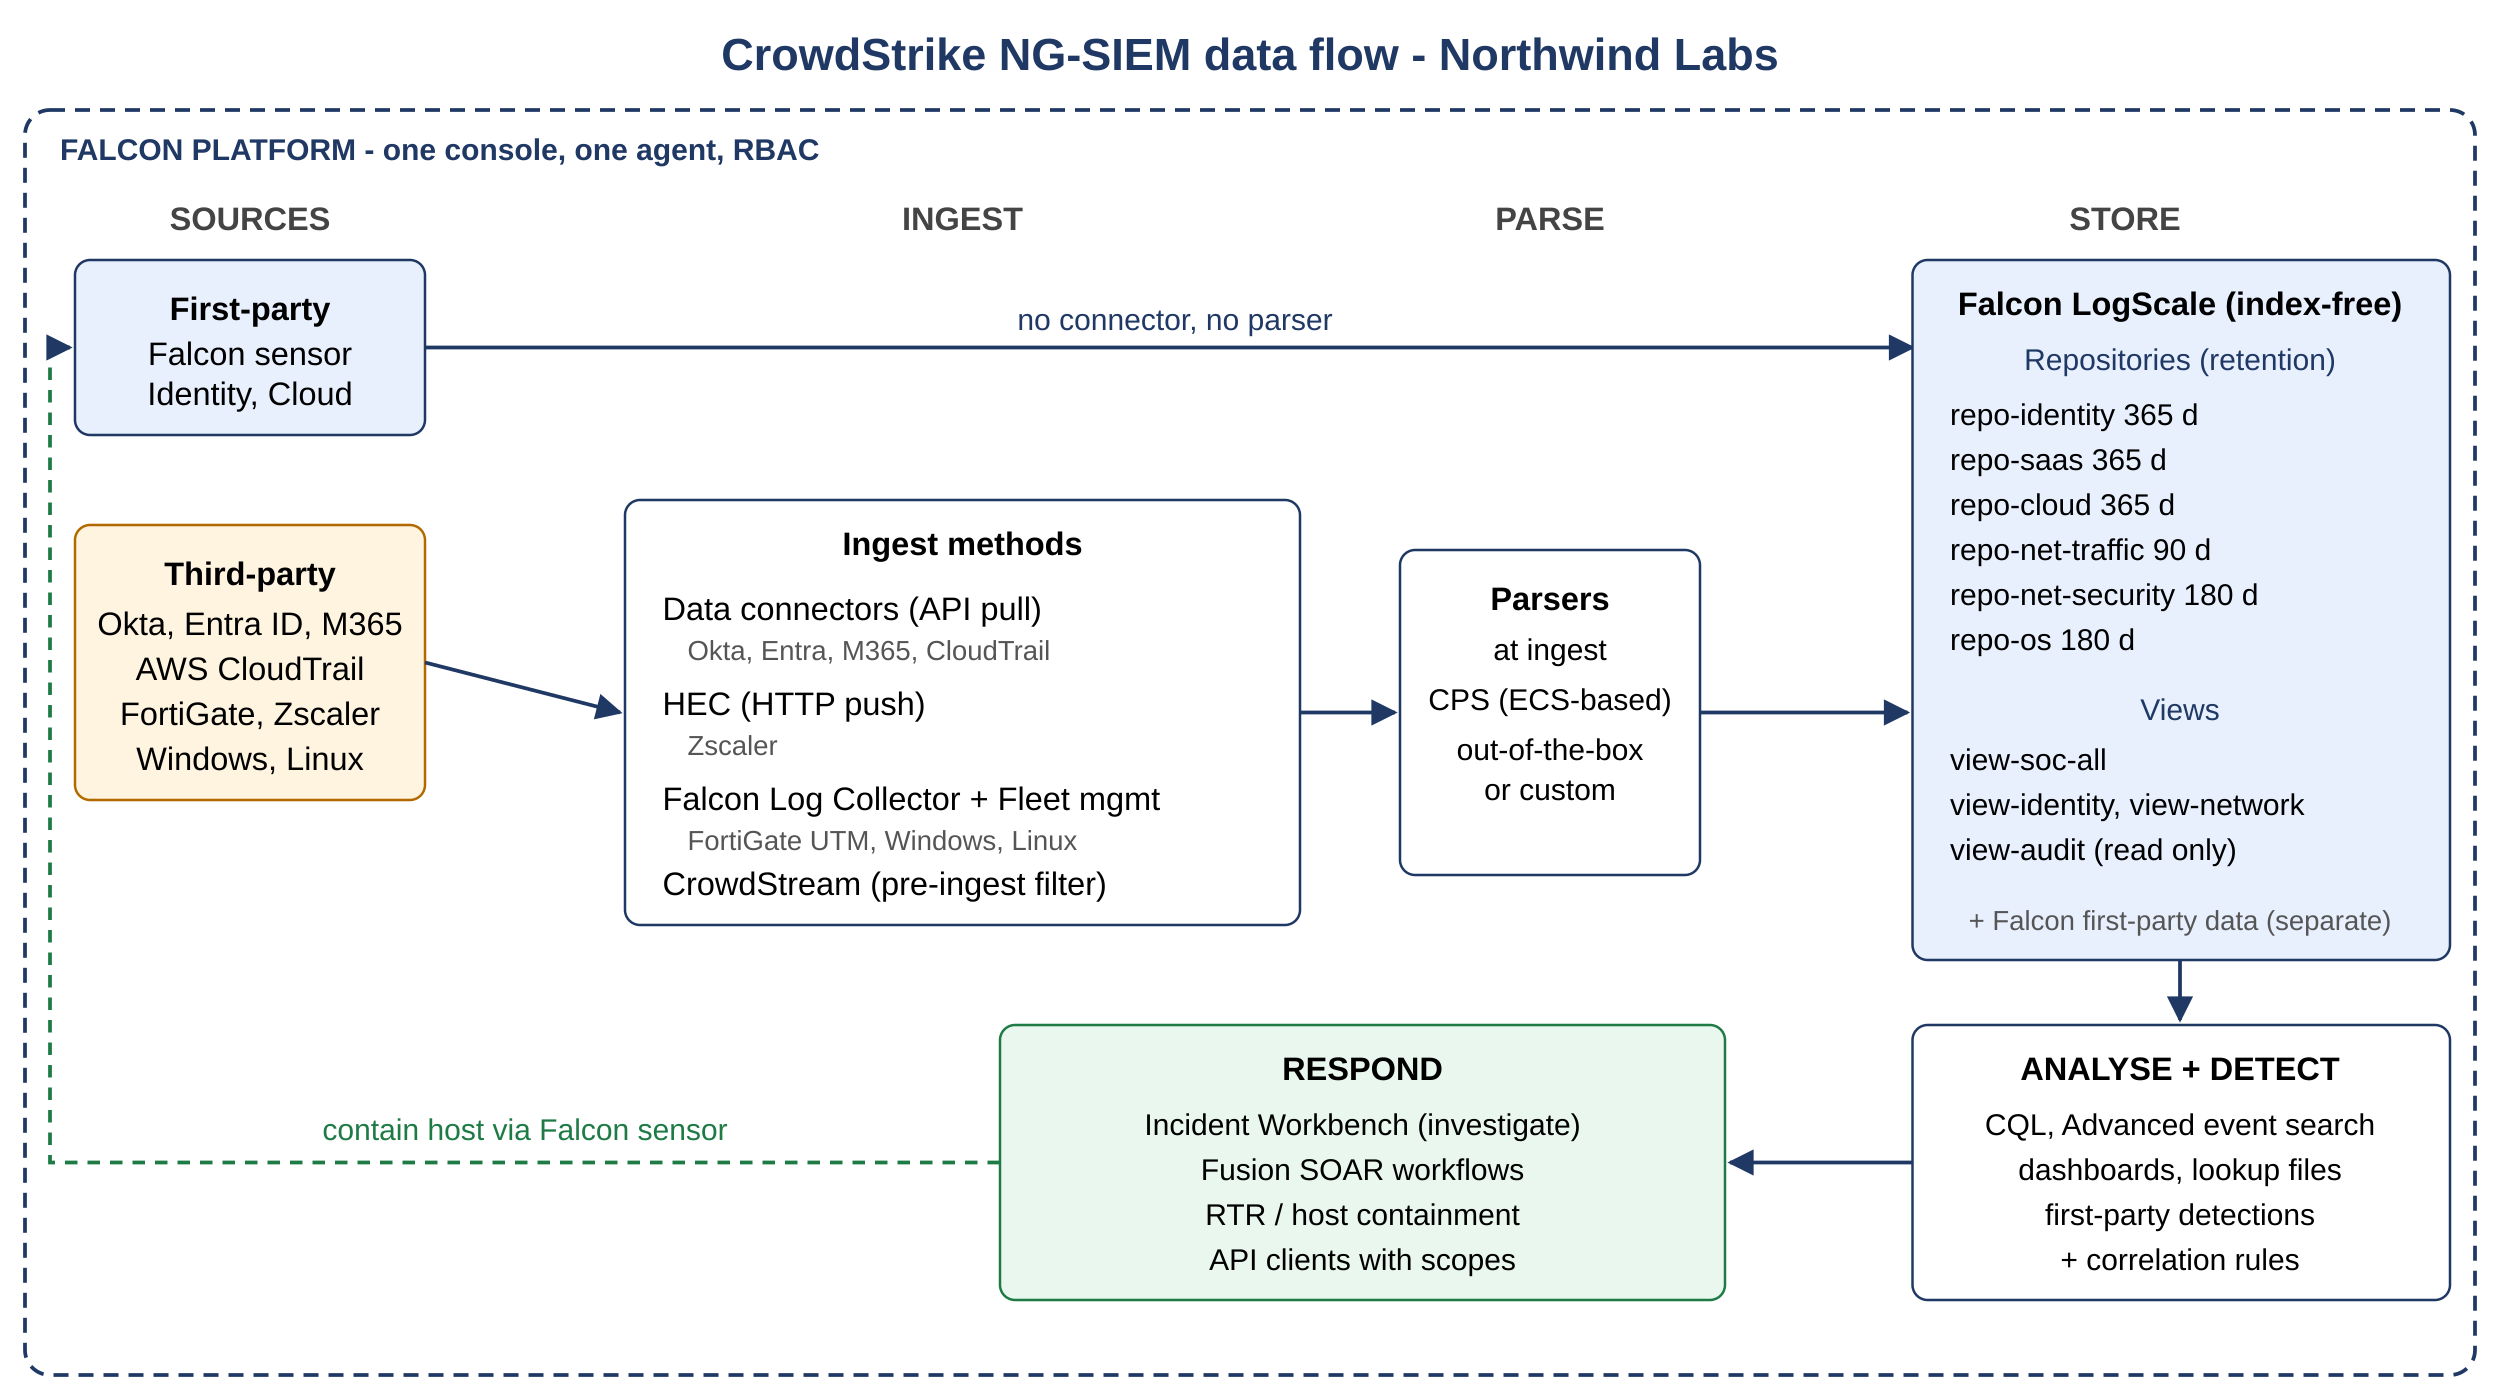
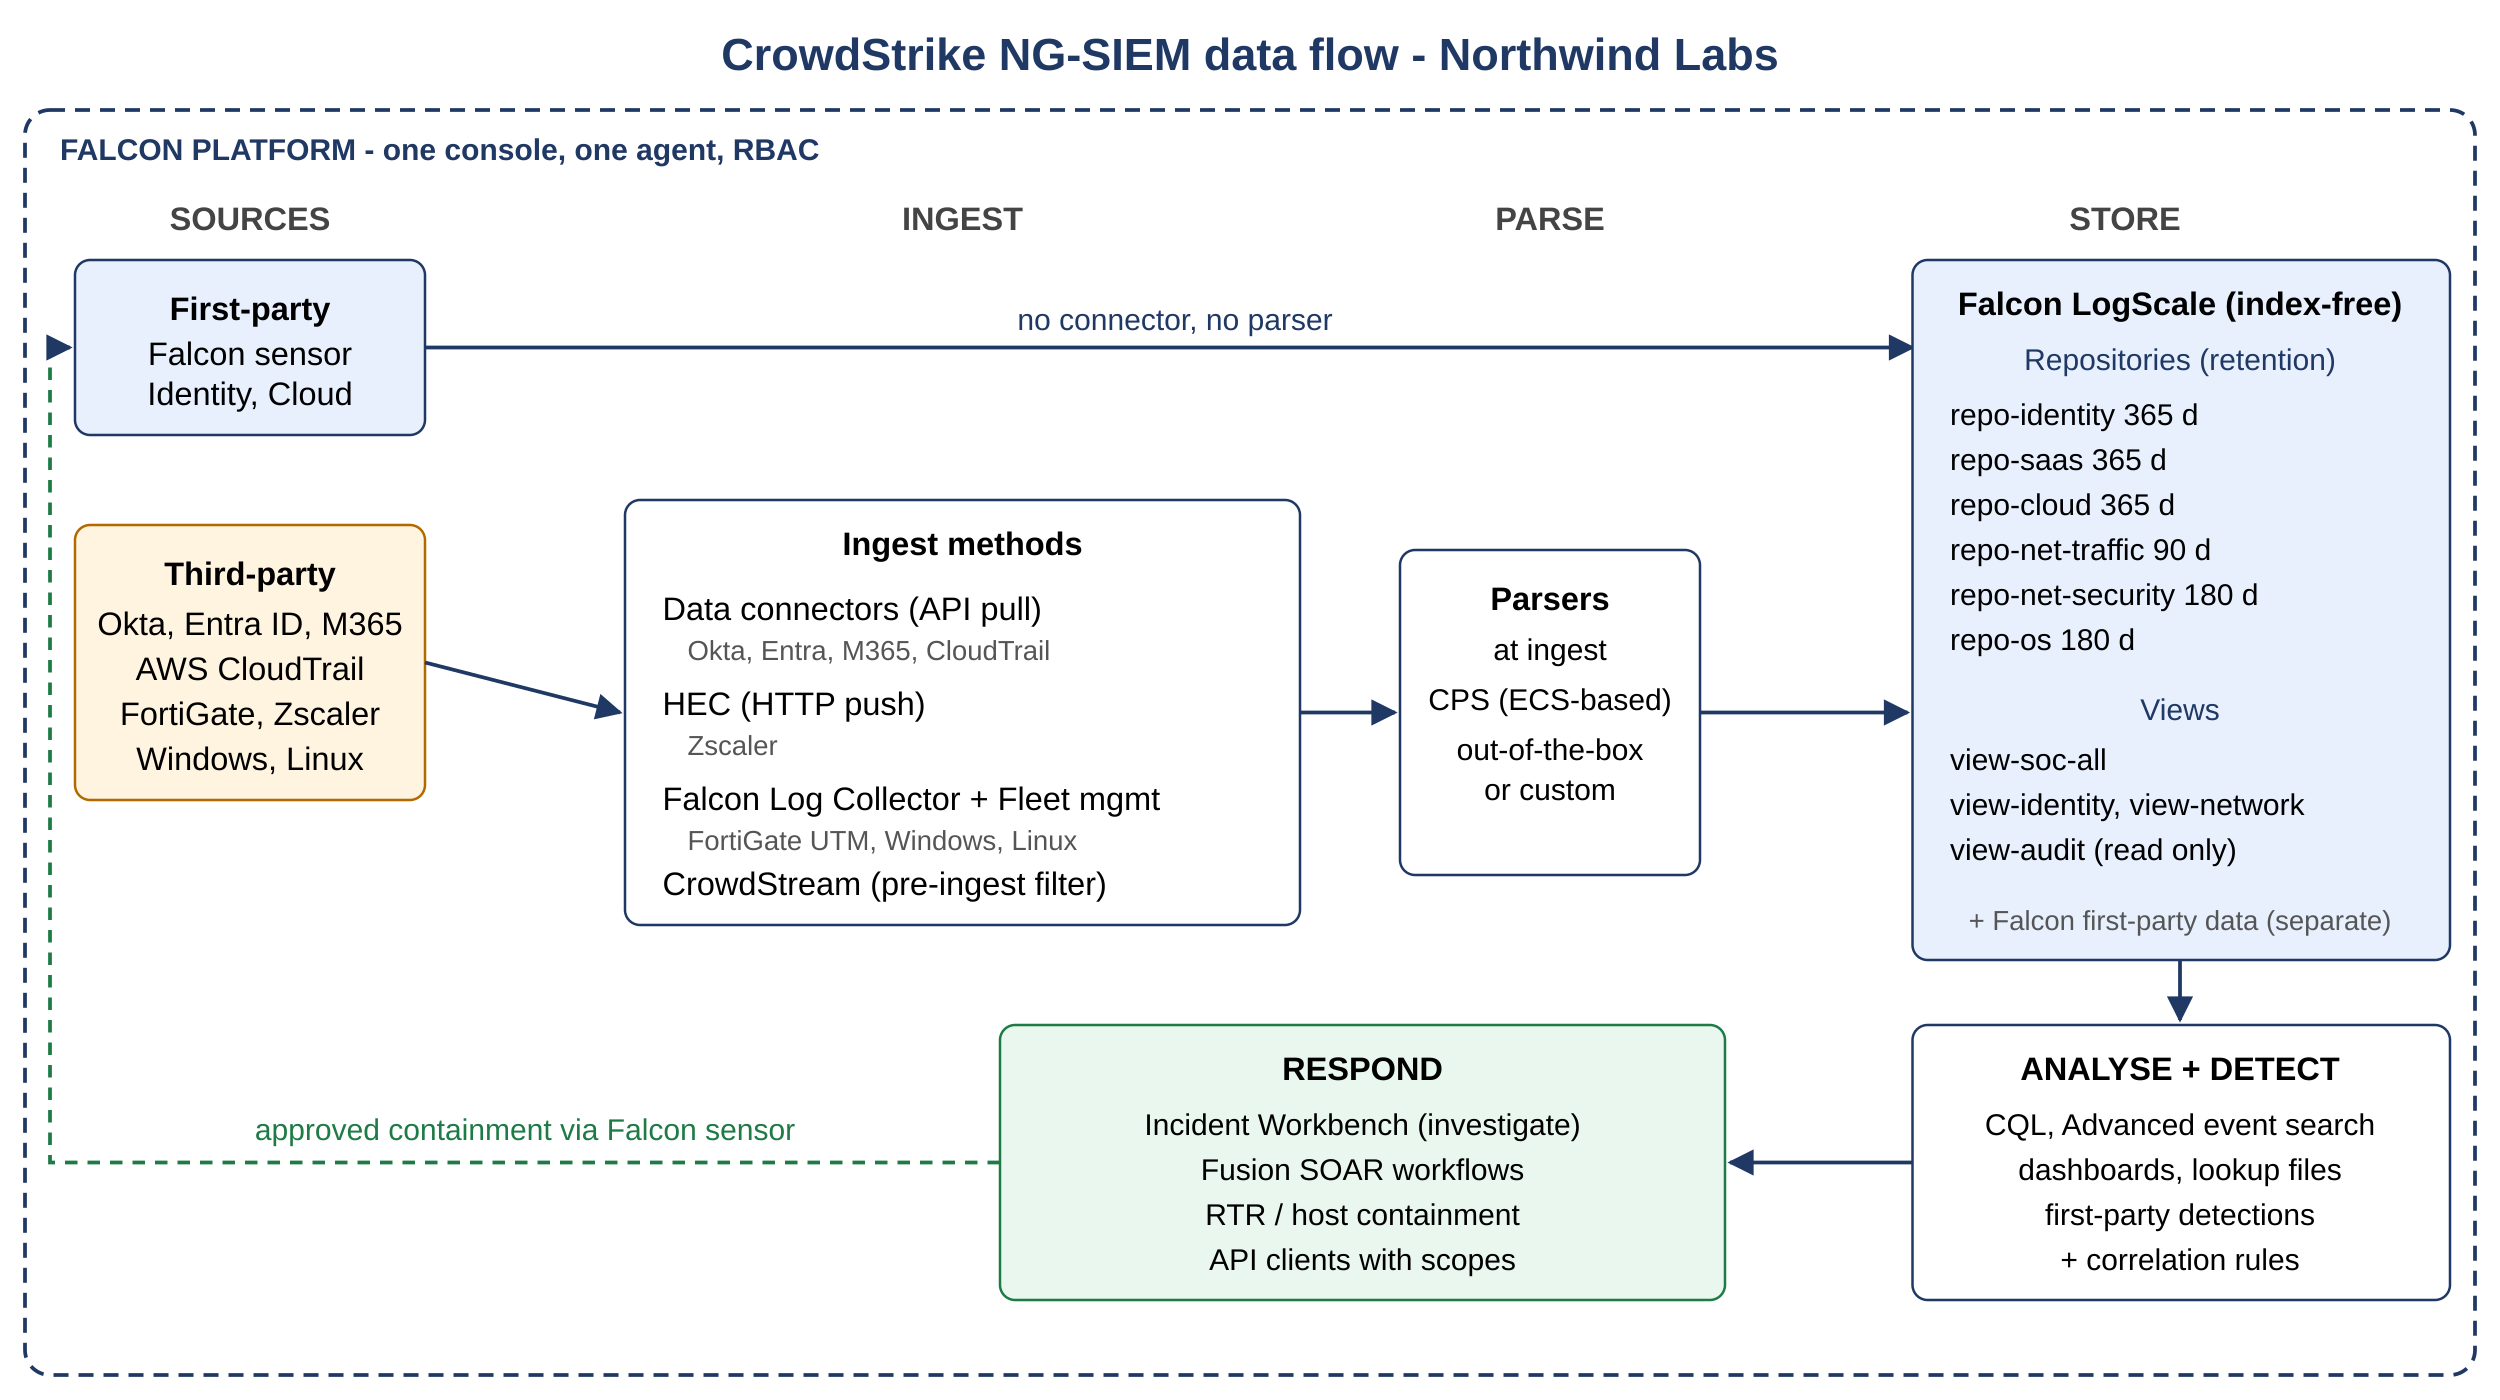
<svg xmlns="http://www.w3.org/2000/svg" viewBox="0 0 1000 560" font-family="Arial, Helvetica, sans-serif" font-size="13">
  <defs>
    <marker id="arr" viewBox="0 0 10 10" refX="9" refY="5" markerWidth="7" markerHeight="7" orient="auto-start-reverse">
      <path d="M0,0 L10,5 L0,10 z" fill="#1F3864" />
    </marker>
  </defs>
  <rect width="1000" height="560" fill="#FFFFFF" />
  <text x="500" y="28" text-anchor="middle" font-size="18" font-weight="bold" fill="#1F3864">CrowdStrike NG-SIEM data flow - Northwind Labs</text>
  <rect x="10" y="44" width="980" height="506" rx="10" fill="none" stroke="#1F3864" stroke-width="1.5" stroke-dasharray="6 4" />
  <text x="24" y="64" font-size="12" fill="#1F3864" font-weight="bold">FALCON PLATFORM - one console, one agent, RBAC</text>
  <text x="100" y="92" text-anchor="middle" font-weight="bold" fill="#444">SOURCES</text>
  <text x="385" y="92" text-anchor="middle" font-weight="bold" fill="#444">INGEST</text>
  <text x="620" y="92" text-anchor="middle" font-weight="bold" fill="#444">PARSE</text>
  <text x="850" y="92" text-anchor="middle" font-weight="bold" fill="#444">STORE</text>
  <rect x="30" y="104" width="140" height="70" rx="6" fill="#E8F0FE" stroke="#1F3864" />
  <text x="100" y="128" text-anchor="middle" font-weight="bold">First-party</text>
  <text x="100" y="146" text-anchor="middle">Falcon sensor</text>
  <text x="100" y="162" text-anchor="middle">Identity, Cloud</text>
  <rect x="30" y="210" width="140" height="110" rx="6" fill="#FFF4E0" stroke="#B26A00" />
  <text x="100" y="234" text-anchor="middle" font-weight="bold">Third-party</text>
  <text x="100" y="254" text-anchor="middle">Okta, Entra ID, M365</text>
  <text x="100" y="272" text-anchor="middle">AWS CloudTrail</text>
  <text x="100" y="290" text-anchor="middle">FortiGate, Zscaler</text>
  <text x="100" y="308" text-anchor="middle">Windows, Linux</text>
  <line x1="170" y1="139" x2="765" y2="139" stroke="#1F3864" stroke-width="1.5" marker-end="url(#arr)" />
  <text x="470" y="132" text-anchor="middle" font-size="12" fill="#1F3864">no connector, no parser</text>
  <rect x="250" y="200" width="270" height="170" rx="6" fill="#FFFFFF" stroke="#1F3864" />
  <text x="385" y="222" text-anchor="middle" font-weight="bold">Ingest methods</text>
  <text x="265" y="248">Data connectors (API pull)</text>
  <text x="275" y="264" font-size="11" fill="#555">Okta, Entra, M365, CloudTrail</text>
  <text x="265" y="286">HEC (HTTP push)</text>
  <text x="275" y="302" font-size="11" fill="#555">Zscaler</text>
  <text x="265" y="324">Falcon Log Collector + Fleet mgmt</text>
  <text x="275" y="340" font-size="11" fill="#555">FortiGate UTM, Windows, Linux</text>
  <text x="265" y="358">CrowdStream (pre-ingest filter)</text>
  <line x1="170" y1="265" x2="248" y2="285" stroke="#1F3864" stroke-width="1.5" marker-end="url(#arr)" />
  <rect x="560" y="220" width="120" height="130" rx="6" fill="#FFFFFF" stroke="#1F3864" />
  <text x="620" y="244" text-anchor="middle" font-weight="bold">Parsers</text>
  <text x="620" y="264" text-anchor="middle" font-size="12">at ingest</text>
  <text x="620" y="284" text-anchor="middle" font-size="12">CPS (ECS-based)</text>
  <text x="620" y="304" text-anchor="middle" font-size="12">out-of-the-box</text>
  <text x="620" y="320" text-anchor="middle" font-size="12">or custom</text>
  <line x1="520" y1="285" x2="558" y2="285" stroke="#1F3864" stroke-width="1.5" marker-end="url(#arr)" />
  <rect x="765" y="104" width="215" height="280" rx="6" fill="#E8F0FE" stroke="#1F3864" />
  <text x="872" y="126" text-anchor="middle" font-weight="bold">Falcon LogScale (index-free)</text>
  <text x="872" y="148" text-anchor="middle" font-size="12" fill="#1F3864">Repositories (retention)</text>
  <text x="780" y="170" font-size="12">repo-identity        365 d</text>
  <text x="780" y="188" font-size="12">repo-saas            365 d</text>
  <text x="780" y="206" font-size="12">repo-cloud           365 d</text>
  <text x="780" y="224" font-size="12">repo-net-traffic      90 d</text>
  <text x="780" y="242" font-size="12">repo-net-security    180 d</text>
  <text x="780" y="260" font-size="12">repo-os              180 d</text>
  <text x="872" y="288" text-anchor="middle" font-size="12" fill="#1F3864">Views</text>
  <text x="780" y="308" font-size="12">view-soc-all</text>
  <text x="780" y="326" font-size="12">view-identity, view-network</text>
  <text x="780" y="344" font-size="12">view-audit (read only)</text>
  <text x="872" y="372" text-anchor="middle" font-size="11" fill="#555">+ Falcon first-party data (separate)</text>
  <line x1="680" y1="285" x2="763" y2="285" stroke="#1F3864" stroke-width="1.5" marker-end="url(#arr)" />
  <rect x="765" y="410" width="215" height="110" rx="6" fill="#FFFFFF" stroke="#1F3864" />
  <text x="872" y="432" text-anchor="middle" font-weight="bold">ANALYSE + DETECT</text>
  <text x="872" y="454" text-anchor="middle" font-size="12">CQL, Advanced event search</text>
  <text x="872" y="472" text-anchor="middle" font-size="12">dashboards, lookup files</text>
  <text x="872" y="490" text-anchor="middle" font-size="12">first-party detections</text>
  <text x="872" y="508" text-anchor="middle" font-size="12">+ correlation rules</text>
  <line x1="872" y1="384" x2="872" y2="408" stroke="#1F3864" stroke-width="1.5" marker-end="url(#arr)" />
  <rect x="400" y="410" width="290" height="110" rx="6" fill="#E9F7EF" stroke="#1E7B45" />
  <text x="545" y="432" text-anchor="middle" font-weight="bold">RESPOND</text>
  <text x="545" y="454" text-anchor="middle" font-size="12">Incident Workbench (investigate)</text>
  <text x="545" y="472" text-anchor="middle" font-size="12">Fusion SOAR workflows</text>
  <text x="545" y="490" text-anchor="middle" font-size="12">RTR / host containment</text>
  <text x="545" y="508" text-anchor="middle" font-size="12">API clients with scopes</text>
  <line x1="765" y1="465" x2="692" y2="465" stroke="#1F3864" stroke-width="1.5" marker-end="url(#arr)" />
  <path d="M 400 465 L 20 465 L 20 139 L 28 139" fill="none" stroke="#1E7B45" stroke-width="1.5" stroke-dasharray="5 4" marker-end="url(#arr)" />
-   <text x="210" y="456" text-anchor="middle" font-size="12" fill="#1E7B45">contain host via Falcon sensor</text>
+   <text x="210" y="456" text-anchor="middle" font-size="12" fill="#1E7B45">approved containment via Falcon sensor</text>
</svg>
